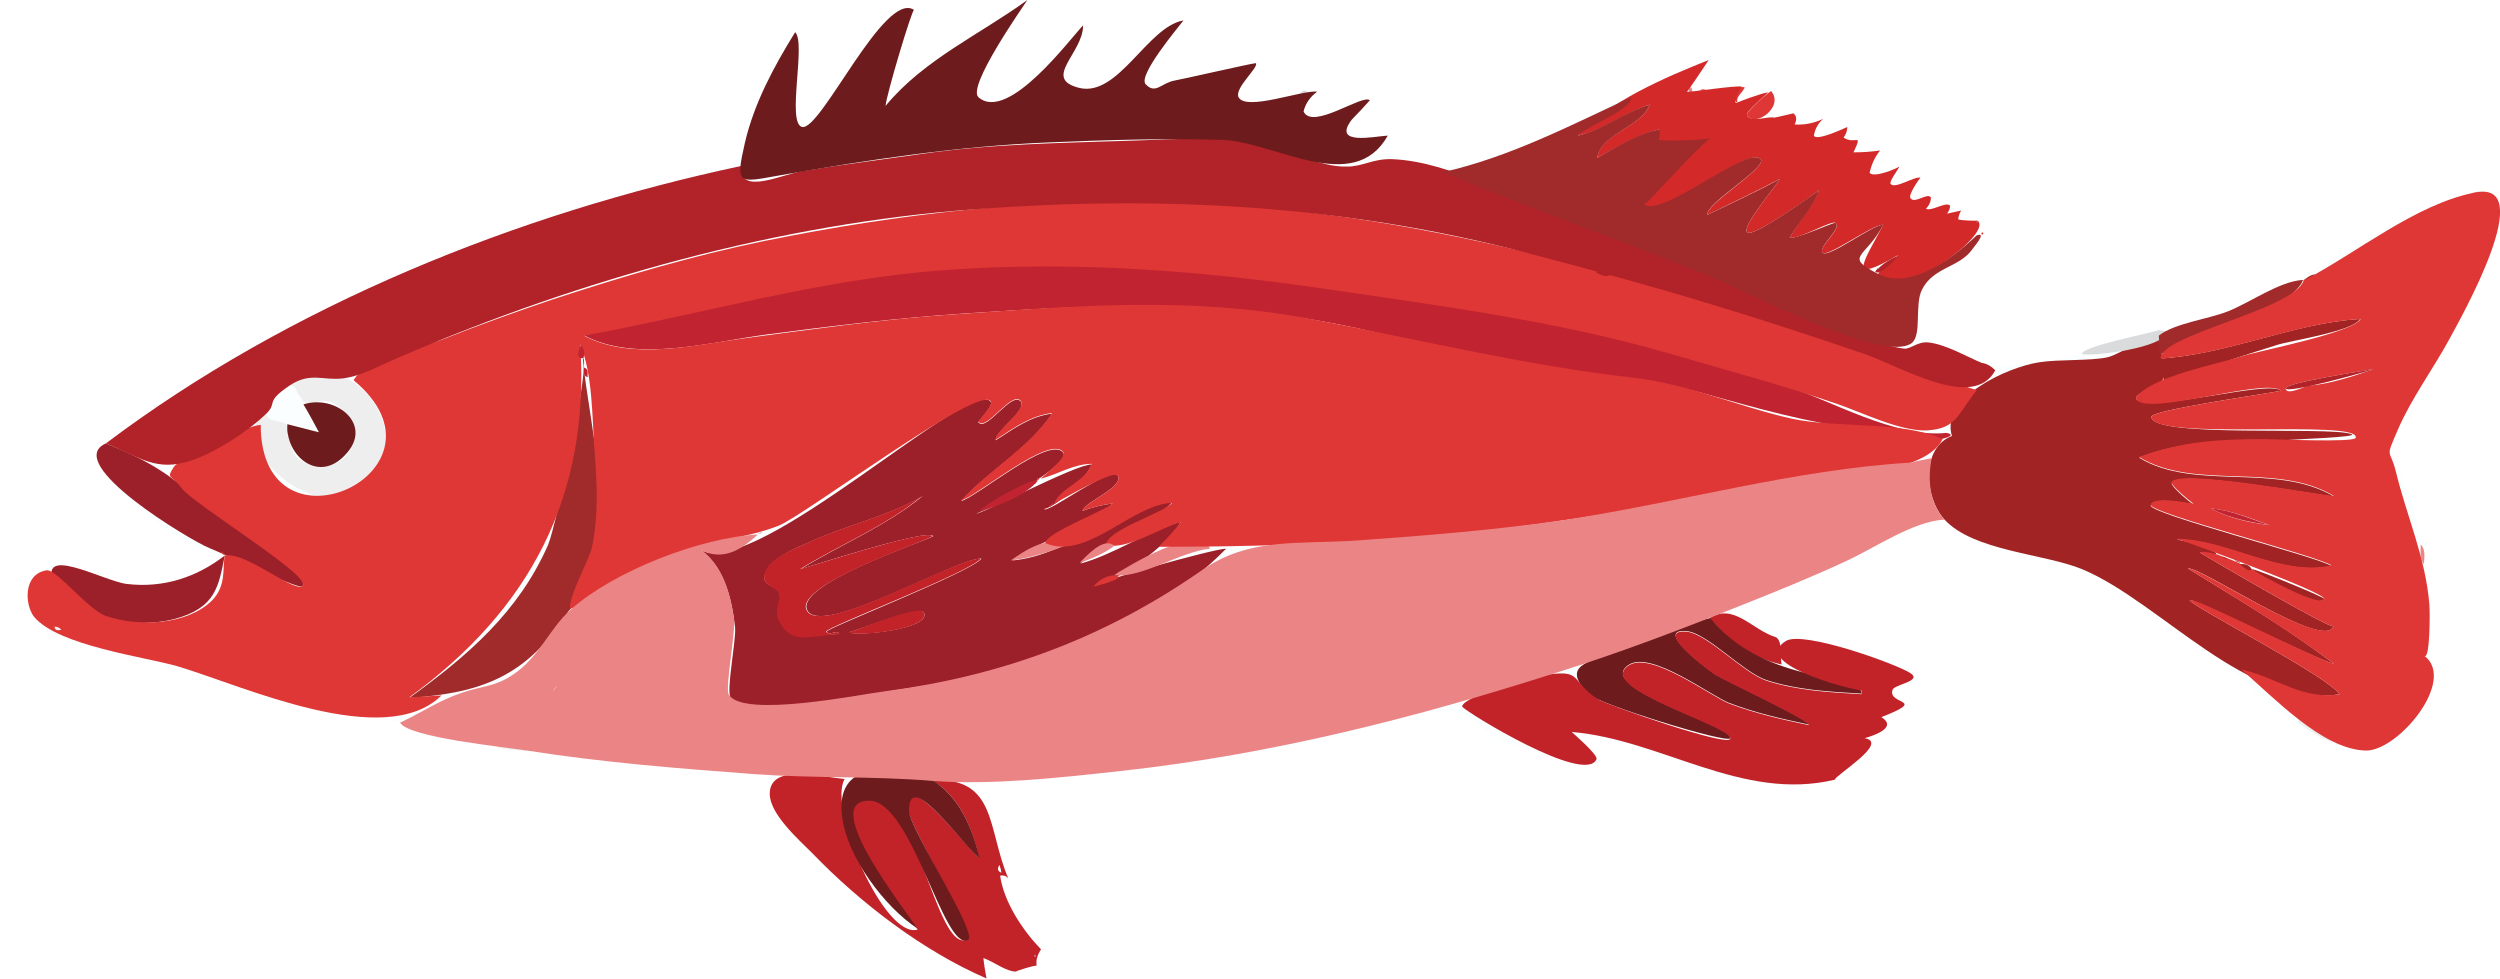
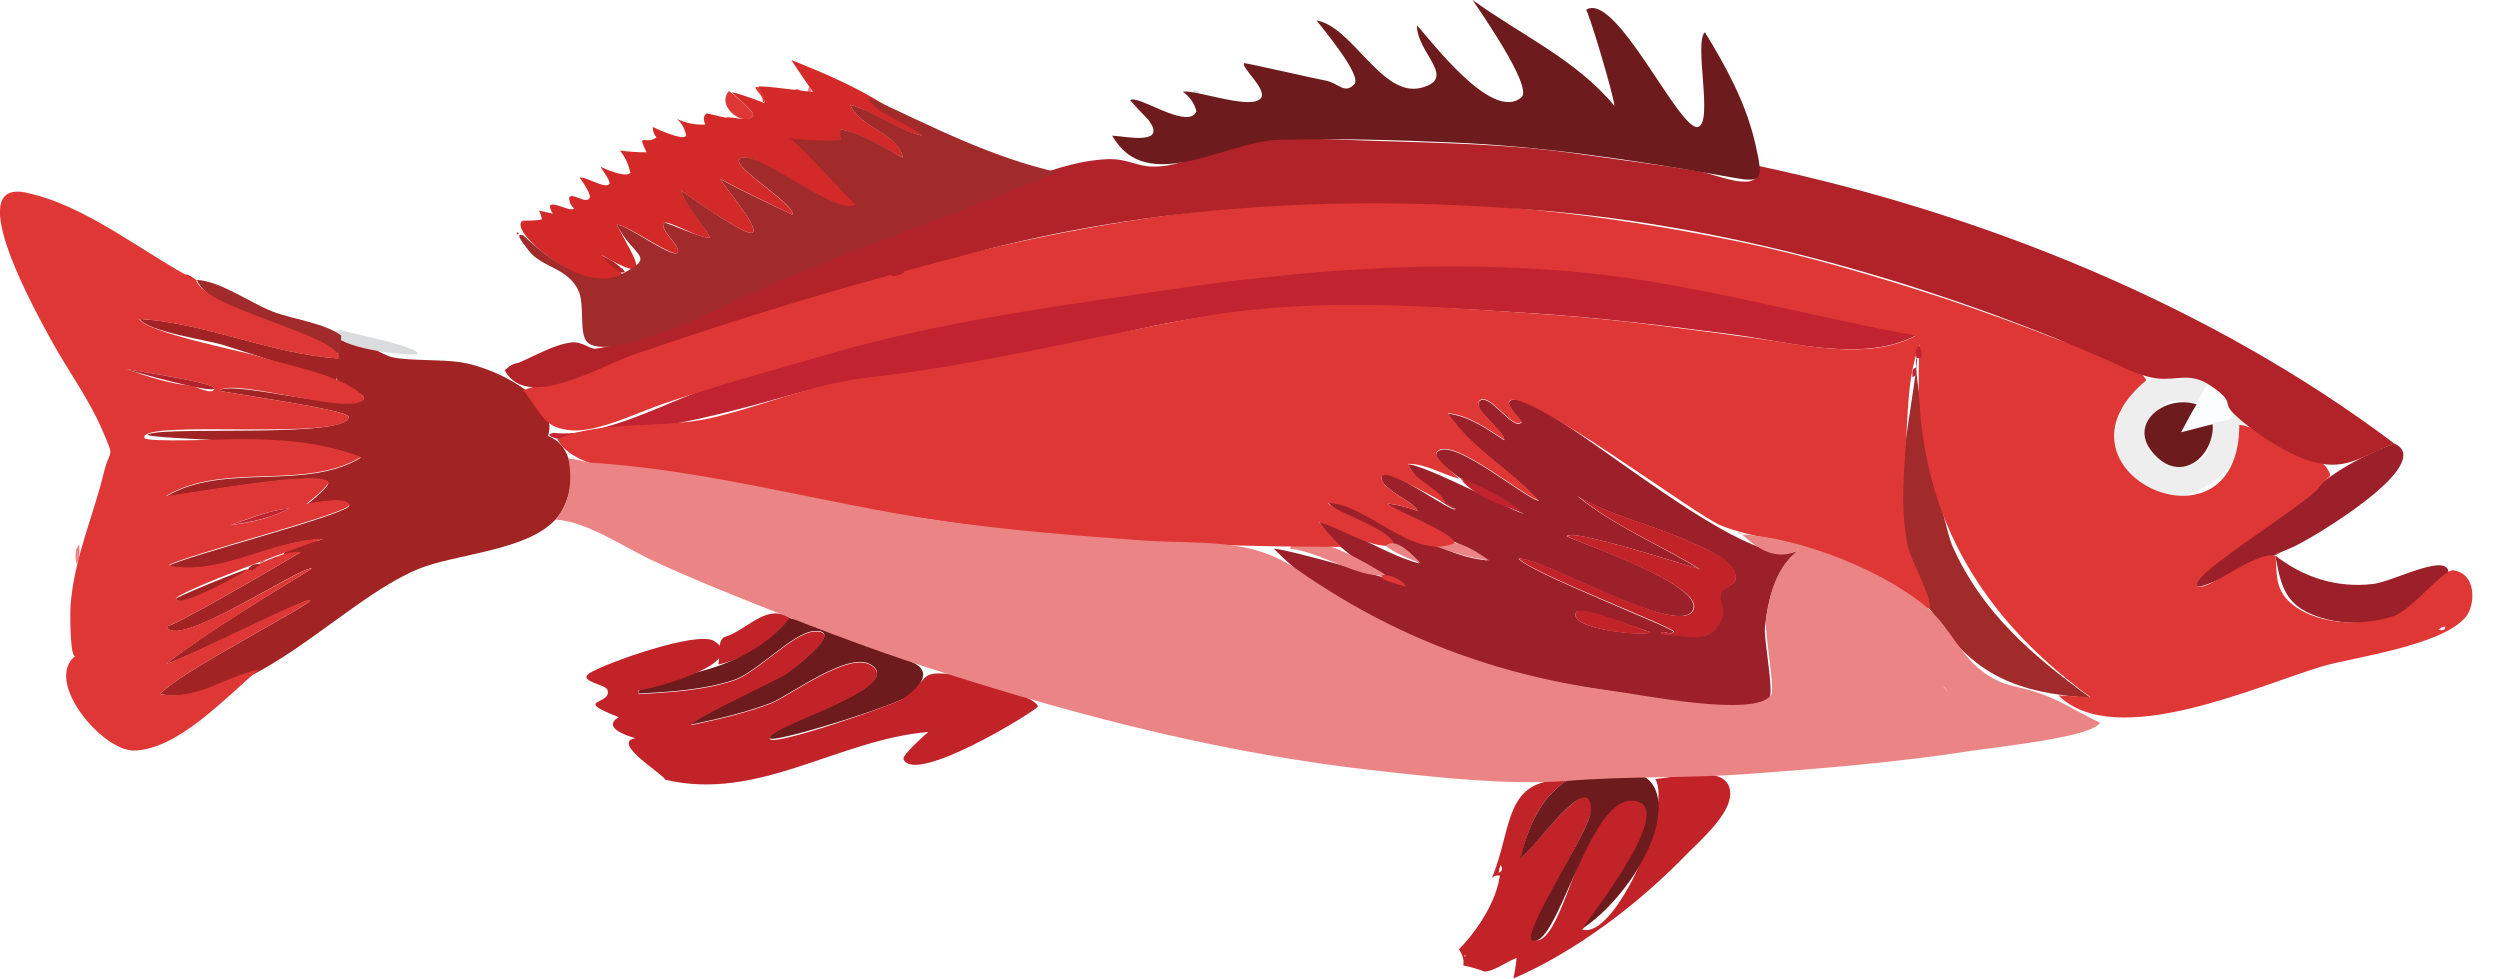
<svg xmlns="http://www.w3.org/2000/svg" version="1.1" id="Layer_1" x="0px" y="0px" viewBox="0 0 403.7 158" style="enable-background:new 0 0 403.7 158;" xml:space="preserve">
  <style type="text/css">
	.st0{fill:#FBFEFF;}
	.st1{fill:#C22329;}
	.st2{fill:#9C2029;}
	.st3{fill:#EEEEEF;}
	.st4{fill:#A22323;}
	.st5{fill:#D9DBDD;}
	.st6{fill:#A12A2B;}
	.st7{fill:#DF3735;}
	.st8{fill:#EB8585;}
	.st9{fill:#D32A29;}
	.st10{fill:#C12331;}
	.st11{fill:#B12328;}
	.st12{fill:#6E1B1D;}
</style>
-   <g>
+   <g transform="translate(403.7, 0) scale(-1, 1)">
    <path class="st0" d="M399.6,31.1c-12.7,2.6-24.6,13.2-36.7,18.1c-11.3,4.6-23.6,7.7-35.1,9.4c-5.2,0.8-9.9,0.6-14.5-2.8   c-4.2-3-3.8-0.4-3.5-5.6c0.2-4.3,2.4-5.4,5.4-8c2.7-2.4,4.9-2.6,4.6-5.6c-0.2-2.5-2,0.4-3.4-1.2c0.1-0.5,0.2-1,0.5-1.4   c-0.8,0.2-1.5,0.3-2.3,0.5c0.3-0.4,0.5-0.8,0.5-1.3c-0.7-0.7-3,1-3.9,0.5c0.5-0.5,0.8-1.1,0.8-1.8c-0.5-0.9-2.6,1.1-3.3,0.1   c-0.4-0.6,1.5-3.2,1.6-3.3c-0.9-0.3-4.1,1.9-4.8,1c-0.3-0.4,1.3-2.4,1.4-2.8c-0.4,0.3-4.1,1.9-4.8,1c0.3-1.3,0.8-2.5,1.7-3.6   c-1.4,0.2-2.8,0.3-4.3,0.3c1.6-3.4,0.2-1.1-1.6-2.4c0.4-0.5,0.6-1.1,0.6-1.7c0,0-5,2.4-5.4,1.4c0.2-1.1,0.7-2,1.5-2.7   c-1.5,0.7-3,1-4.6,0.9c-0.9-0.4,0.3-0.9-1.4-1.5c-1.3-0.5-3,1.7-4.4,0.4c6.3-7.9-1-2.2-3.5-2.3c-0.3-0.8,0.7-2,1.3-2.4   c-2.5-1.2-6,0.2-8.6,0.7c-0.2-1.4,2.3-3.7,2.7-5.2C265.4,13.9,255.6,19.9,245,24c-5.6,2.2-9.5,3-15.1,2.4c-2.5-0.3-6.1-2-8.6-1.5   c0.9-1.1,1.9-2.1,2.9-3.1c-6.6,0.4-8.8,0.4-2.9-5.6c-1.1-1.1-9.3,4.9-10.7,1.8c-0.3-0.8,1.8-3.1,2.4-3.3c-2-1.1-11.5,3.9-12.9,1   c-0.7-1.5,3.3-4.8,2.8-5.5c-0.1-0.1-12.8,2.8-13.1,2.8c-2.2,0.4-3.1,2.3-4.7,0.6c-1.3-1.4,5.2-9.1,6.1-10.3   c-5.8,1-10.5,12.4-16.8,10.9c-6.1-1.5,0.6-5.6,0.6-10.1C173,6,162.8,19.9,158,15.7c-1.9-1.7,7.2-14.6,7.9-15.7   c-7.7,5.6-16.7,9.6-22.9,17.1c0.1-1.7,4.3-15.7,4.6-15.5c-4.8-3.2-15.1,19.7-18.1,18.9c-2.5-0.7,0.7-13.6-1.1-15.3   c-3.5,5.7-5.2,11.9-8.1,17.8c-2.3,4.7-2.3,4.1-8.3,5.6c-3,0.7-6.1,1.6-9.1,2.4c-14.1,3.9-27.8,8.9-41.1,14.9   c-13.2,5.9-26.1,12.9-38.1,21C17,71.4,13.3,73,19.9,79.6c3.3,3.3,11.3,9.9,16.2,10.1c-4.1,3.8-10.1,5.2-15.6,4.6   c-5.1-0.6-8.9-4-12.7-1.9c-2.8,1.5-4.8,4.7-2.7,7.4c3.7,4.9,18.1,6.2,23.6,7.9c11.8,3.5,23.7,6.5,35.8,9   c15.3,3.2,27.7,5.5,44.6,7.2c2.5,0.2,13.3-0.2,15,1.2c0.6,0.5,2.7,7.7,3.8,9.1c7.4,9.7,20.4,19.1,31.5,23.9   c-0.3-1.1-0.5-2.2-0.5-3.3c1.9,0.7,3.7,2.3,5.4,2.2c-1.1,0,3.7-1.3,3.2-0.9c-0.2-1.4,0.3-2.3,0.7-2.7c0-1.3-2.9-3.6-3.3-4.3   c-0.8-1.4-3-5.5-3.3-7.6c0.5-0.1,0.9,0.1,1.3,0.4c-2.1-5.1-2.4-11-5.7-15.5c1-2.1,22.6-1.8,25.8-2.1c11.4-1.3,22.7-3,33.8-5.6   c4.7-1.1,9.8-3.3,14.6-3.8c5.7-0.5,5.5,1.4,10.7,4.4c1.1,0.6,15,5.3,15.7,3.5c0.3-0.7-3.9-4.3-4-4.4c14.5,1.2,27.5,11.3,42.5,7.7   c0-0.7,8.9-6,4.8-6.7c1.8-0.5,5.3-1.8,2.7-3.4c7.7-3,1-1.9,1.8-4.4c0.2-0.7,3.5-1.2,3.5-2.1c0.2-3.6-26.3-7.6-29.6-10.6   c3.2-4,13.7-6,18.4-8.1c3.9-1.8,11.7-7.3,16.1-6.8c2.2,0.2,6.2,3.2,8.4,3.9c2.9,0.9,5.9,1.3,8.8,2.3c6.4,2.1,12.5,5.2,18.1,8.9   c9.4,6.1,19.5,19.1,29.5,21.7c16.5,4.3,14.2-19.3,12.7-28.8c-0.7-4.8-1.3-9.9-3.4-14.4c-1.3-2.7-2.6-2.1-2.7-4.4   c-0.1-1.6,3.8-7.2,4.5-8.3C392,60.9,410.8,28.8,399.6,31.1C397.1,31.6,402.8,30.4,399.6,31.1z" />
    <path class="st0" d="M320.3,37.7C319.9,37.1,319.8,38.3,320.3,37.7C320.3,37.7,320.3,37.8,320.3,37.7z" />
    <path class="st1" d="M150.6,126c10.4-0.5,8.8,7.8,12.2,15.8c-0.4-0.4-0.8-0.5-1.3-0.4c0.6,4.3,3.7,8.9,6.6,11.9   c-0.3,0.5-0.9,1.4-0.7,2.7c0.5-0.4-4.2,1-3.2,0.9c-1.8,0-3.5-1.5-5.4-2.2c0.1,1.1,0.3,2.2,0.5,3.3c-10.2-4.4-20.4-12.2-28.1-20.2   c-2.1-2.1-7-6.4-6.9-9.7c0.1-4.8,8.1-2.7,12.1-2.3c-2.8,4.5,6.4,26,11.8,24.3c-2.9-3.3-15-18.6-8.8-21.1   c8.4-3.4,11.6,25.2,16.8,22.7c1.4-0.7-9.3-18.2-9.5-20.8c-0.7-7.8,9.7,6.5,11.4,7.6C157,133.7,155,128.8,150.6,126   C152.4,125.9,155.2,128.9,150.6,126z M161.7,140.9c-0.1-0.4-0.2-0.8-0.3-1.2C161.1,140.2,161.1,140.7,161.7,140.9z M167.2,154.3   C166.9,154.2,167.2,154.7,167.2,154.3C167.2,154.3,167.2,154.4,167.2,154.3z" />
    <path class="st2" d="M17.1,71.6c6.9,2.8,10,4.8,15.4,9.4c1.9,1.6,18.9,12.7,16.2,13.7c-0.9,0.3-12.6-5.3-14.9-6.2   C30.8,87.3,9.9,74.8,17.1,71.6C19.7,72.6,15.1,72.5,17.1,71.6z" />
    <path class="st2" d="M36.3,89.7c-1,4.8-1.3,8.5-8.3,10.3c-5.5,1.4-16.2,0.6-19-5.2c-3.6-7.4,7.8-0.9,11.5-0.5   C26.4,95,31.8,93.2,36.3,89.7z" />
    <path class="st3" d="M80.6,120.8c1.7,0.3,2.9,0.3,4.5,0.5C84.5,119.1,79.2,120.6,80.6,120.8z" />
    <path class="st4" d="M379.7,70.1c-3.5-1.3-32.2,0.7-32.3-2.8c0-1.1,19.3-3.8,20.9-4.2c-1.8-1.9-22.9,4.1-23.4,1.1   c1.3-1.7,3.5-1,4.5-3.2c0.3-0.8-0.7-6-0.8-6.7c-3.1,0.4-6.2,2.9-8.3,3.4c-2.8,0.6-7.8,0.3-11,0.8c-5.3,0.8-16,5.8-14.1,11.9   c-5,1.9-4.5,9.9-1.2,13.5c4.7,5.1,16.1,5.5,22.2,8c12.7,5.3,26.8,22.7,41.6,20.2c-2-3-24.5-14.5-24.2-15.2   c0.3-0.5,21,9.9,23.3,10.3c-7.5-5.7-15.6-10.5-23.6-15.4c1.8-0.5,22.2,13.5,23.5,9.3c-0.2,0.7-20.3-11.1-21.6-11.9   c-0.1,0,2.6,0.4,2.7,0.3c-0.1-1-6.2-2.4-6.4-2.4c8.3,0.1,16.8,6.1,25,4.3c-2.3-1.5-29.7-8.5-29.2-9.8c0.5-1.5,6.3-0.2,7.3-0.1   c1.7,1.8-4.1-2.7-3.9-3.5c0.6-2.3,23.8,2,26.2,2.2c-9.3-5.6-22.5-0.8-31.5-6.3c7.9-3,15.2-2.8,23.5-2.8   C370.6,70.9,381.1,70.6,379.7,70.1C376.3,68.9,380,70.2,379.7,70.1z" />
    <path class="st5" d="M348.6,53.3c-1.6,0.6-12.5,2.6-12.4,3.9c2.3,0.3,13.1-1,13.8-3.6C349.5,53.4,349.1,53.4,348.6,53.3   C348,53.5,348.8,53.7,348.6,53.3z" />
    <path class="st6" d="M348.6,54.2c2.5-2,8.1-2.7,11.1-3.9c3.6-1.4,8.4-4.9,12.2-5.1c-1.6,4.6-18.4,10.4-23.1,12   C348.7,56.3,348.7,55.3,348.6,54.2C349,53.9,348.7,55.3,348.6,54.2z" />
    <path class="st1" d="M286.8,102.9c1.1,0.7,0.6,3.1,0.9,4.4c-4.7-1-8.6-3.8-11.6-7.5C280,97.3,283,101.8,286.8,102.9   C287.1,103,284.1,102.1,286.8,102.9z" />
    <path class="st3" d="M371.1,116.7c0.8,0.4,4.5,3.4,5.9,3C375.8,118,371.9,114.1,371.1,116.7C371.2,116.8,371.2,116.4,371.1,116.7z" />
    <path class="st7" d="M286,14.7c-0.4,0.2-4.2,3.4-3.9,3.9C283.3,20.7,288.2,17.3,286,14.7C285.9,14.8,286.3,15,286,14.7z" />
    <path class="st7" d="M280.6,16.7c-1.1-0.9,0.1-3,1.1-2.6C281.5,15,280.2,15.5,280.6,16.7C279.6,15.8,280.2,15.5,280.6,16.7z" />
    <path class="st8" d="M391.4,91.1c-0.7-1-0.5-2.1-0.5-3.2C391.7,88.8,391.5,89.9,391.4,91.1z" />
    <path class="st6" d="M373.8,44.3c-0.4,0.8-1,1.1-1.9,1C372.5,44.9,373,44.4,373.8,44.3z" />
    <path class="st8" d="M273.3,14.8C272,15.3,273.1,13,273.3,14.8C273,15,273.3,14.6,273.3,14.8z" />
    <path class="st5" d="M211.1,14.8c-0.3,0.4-0.8,0.4-1.2,0.4C210.2,14.7,210.5,14.4,211.1,14.8z" />
    <path class="st8" d="M275.4,14.5c-0.3,0.3-0.6,0.3-1,0.2C274.7,14.4,275,14.2,275.4,14.5z" />
    <path class="st3" d="M377.2,119.8c0.4,0,0.5,0.3,0.7,0.5C377.4,120.3,377.2,120.2,377.2,119.8z" />
    <path class="st7" d="M281.2,16.7c-0.2,0.7-0.4,0.4-0.6,0C280.8,16.6,281,16.6,281.2,16.7z" />
    <path class="st7" d="M36.3,89.7C35.4,89.2,35.8,88.6,36.3,89.7C36.3,89.7,36.2,89.3,36.3,89.7z" />
    <path class="st9" d="M320.3,37.7C319.8,38.3,319.9,37.1,320.3,37.7C320.3,37.8,320.3,37.7,320.3,37.7z" />
    <path class="st1" d="M168.1,153.2C168.6,153.6,168.2,153.3,168.1,153.2C168.2,153.3,168.1,153.2,168.1,153.2z" />
    <path class="st8" d="M281.7,14.3C281.6,14,282.1,14.1,281.7,14.3C281.7,14.3,281.8,14.3,281.7,14.3z" />
    <path class="st9" d="M310.1,28.6C310,28,310.1,28.7,310.1,28.6C310.1,28.6,310.1,28.6,310.1,28.6z" />
    <path class="st2" d="M198,88.6c-13.5,13.8-34.4,20.2-53,22.8c-4.5,0.6-23.9,4.9-27,1.3c-0.8-1,0.9-9.3,0.7-11.4   c-0.5-4.4-1.7-9.6-5.4-12.4c9.2,4.3,43.7-28.4,46.7-24c0.5,0.7-2.6,3.7-2,3.3c1.3,1.6,5.3-5,6.8-3.4c1.2,1.4-4.2,4.9-4,6.3   c2.8-1.8,5.6-3.9,9.1-4.3c-3.8,5.7-10.1,9.1-14.7,14.1c2.4-0.5,14.3-10.7,16.5-7.8c1.4,1.9-12.4,9.4-14,9.8   c0.3,0.4,16.1-8,18.6-7.9c-0.8,2.1-5.4,6.7-7.7,7.2c0.6,0.8,10.9-7.1,11.9-5.4c1,1.9-5.3,4.2-5.7,5.7c1.6-0.6,3.2-1,4.9-1.2   c-4.6,4.1-11.3,5.7-16.2,9.2c9.3-0.8,17-9.1,25.8-9.4c-4,4.2-10.6,5.8-14.8,9.9c5.5-1.5,10.5-5.1,16.2-6.8   c-1.9,3.8-10.2,9.7-14.4,10.6C175.7,94.3,196,88.6,198,88.6C194.8,91.8,197.1,88.6,198,88.6z M135.5,102.4c-0.2-0.9-1.6,0.4-2-0.4   c-0.2-0.5,23.3-9.6,25-11.8c-3.9-0.2-26.3,13.1-28.2,8.2c-1.5-4.1,17.9-10.6,20.4-11.8c-0.5-1.4-19.7,4.8-21.4,5.3   c6.5-4,13.7-6.9,19.7-11.8c-5.8,3.4-12.4,4.7-18.4,7.5c-2,0.9-6.1,2.5-7,4.9c-0.9,2.3,2,1.9,2.3,3.4   C126.9,102.2,125.1,103.1,135.5,102.4C135.5,102.3,132.9,102.6,135.5,102.4z M137.1,102.1c1.1,0.7,13.4-0.5,12.1-3.2   C148.6,97.8,138.1,101.9,137.1,102.1C137.7,102.5,140.5,101.4,137.1,102.1z" />
    <path class="st10" d="M314.3,69.9c1.6,0.3,0.1,0.8-0.8,1c-3.2,0.8-9.5-1-12.8-1.5c-8.9-1.2-17.1-3.5-25.7-5.9   c-9.1-2.5-18.2-2.4-27.3-4.2c-9.4-1.9-18.7-4.1-28.1-6.2c-21.7-4.8-41.5-4-63.5-2.5c-10.8,0.7-21.5,2-32.2,3.4   c-9.1,1.2-21.2,4.7-29.7,0.1c18.4-3.4,35.9-8.7,54.7-10.4c20.2-1.8,40.1-0.9,60.2,2c17.8,2.6,36.2,4.5,53.6,9.2   c8.5,2.3,16.9,4.7,25.4,7.3C295.5,64.6,306.1,70.8,314.3,69.9C314.6,70,312.7,70.1,314.3,69.9z" />
    <path class="st6" d="M91.8,98.7c-6.6,10.4-13.8,13.2-25.7,14c9.4-6.8,17.6-13.8,22.4-24.7c1.4-3.3,7-30.3,5.6-30.2   C95.1,69.1,100.9,88.8,91.8,98.7C89.9,101.7,91.9,98.6,91.8,98.7z" />
    <path class="st3" d="M46.7,62.2c11.1-7.9,22.5,10.7,10.5,17.3c-8.2,4.5-21-9.1-14.3-12.7c0.6,1.6,2.6,0.9,3.4,1.8   c0.6,0.6,0.3,3.8,1.4,5c2.3,2.5,7,2.3,8.8-0.8c1.8-3,0.1-6.1-2.7-7.7c-1.8-1-3.8,0.6-5.3-0.4C47.7,64,48.3,62.2,46.7,62.2   C49.4,60.3,47.1,62.2,46.7,62.2z" />
    <path class="st0" d="M9.9,101.7c-1,0.2-3.1-1.2-4-1.8C7.9,101.8,11.1,101.4,9.9,101.7C9.4,101.8,10.2,101.7,9.9,101.7z" />
    <path class="st8" d="M179.9,92.9c1.7-1.2,13.9-8.6,15.5-4.3C190.5,89.1,184.4,93.4,179.9,92.9C182.2,91.2,180.1,92.9,179.9,92.9z" />
    <path class="st8" d="M172.4,88c-2.6,1-6.3,2.2-9.2,2.5C165.8,88.7,169.1,86.5,172.4,88C170.2,88.9,171.2,87.5,172.4,88z" />
    <path class="st8" d="M237.1,61.3" />
    <path class="st7" d="M300.9,56.9c-36.3-12.2-73.2-23.2-111.7-24.3c-22.2-0.6-44,1.9-65.7,6.3c-11.7,2.4-23.1,5.8-34.4,9.5   c-5.9,2-11.8,4.1-17.6,6.4C67.9,56.1,59,58,57.1,61.4c17.6,14.6-15,29.7-15,7.2c-2.5,0.2-12.9,5-14.1,6.9c-1.2,1.9-0.3,1.1,1.3,3.3   c2,2.7,22.2,14.9,19.4,15.9c-1.8,0.6-9-5.6-12.4-5c-0.4,2,0.3,4.9-2.1,7.3c-4.1,4-11.9,4.2-17,2.5c-3-1-8.1-7.7-9.7-7.4   c-3.8,0.6-3.5,5.6-2,7.5c3.9,4.7,18.1,6.5,23.2,8c10.7,3.2,33.4,13.7,42.6,4.7c-1.7,0.1-3.5,0.2-5.2,0.3   c19.5-14.2,29.2-32.5,27.6-57c2,4.9,1.9,11.5,2.3,17.1c0.4,5.3,0.7,10.3-0.4,15.6c-0.4,2-4,8.4-3.5,10c6.3-1.6,12.4-7.1,18.8-9.4   c4.9-1.8,10-2.1,14.8-4c4-1.5,32.4-22.9,34.3-20.1c0.5,0.7-2.6,3.7-2,3.3c1.3,1.6,5.3-5,6.8-3.4c1.2,1.4-4.2,4.9-4,6.3   c2.8-1.8,5.6-3.9,9.1-4.3c-3.8,5.7-10.1,9.1-14.7,14.1c2.4-0.5,14.3-10.7,16.5-7.8c0.7,0.9-3.5,4-3.6,4.3c2.7-0.7,5.3-2.4,8.2-2.4   c-1.1,3-4.9,3.7-6.1,6.4c0.8-0.3,9.7-5.6,10.3-4.5c1,1.9-5.3,4.2-5.7,5.7c1.6-0.6,3.2-1,4.9-1.2c-1.2,1.1-10.9,4.8-10.9,6.4   c6.7,2.9,14-6.3,20.5-6.5c-1.7,1.8-10.5,4.3-10.7,6.8c3.3,0.9,8.8-2.8,12.1-3.7c-1.1,1.4-2.3,2.7-3.6,4c20.9,0,42.5-0.9,63.5-4   c11.8-1.7,23.7-3.6,35.5-5.9c7.1-1.4,24.5-1.2,27.6-7.5c-6.7-3-17-1.7-24.4-3.3c-8.5-1.9-16.7-5.6-25.5-6.6   c-17.7-2-34.6-6.2-52.2-9.5c-20-3.8-39.3-2-59.5-0.6c-10.6,0.8-21.2,2.3-31.7,3.7c-8.3,1.1-18.4,3.7-26.1-0.4   c19.7-3.6,38.4-9.2,58.5-10.6c20.9-1.5,41,0.1,61.6,3.1c18.3,2.7,36.7,5.1,54.5,10.2c9.3,2.7,18.6,5.2,27.7,8.3   c4.1,1.4,10.3,4.5,14.6,4.3c4.7-0.3,4.8-2.4,8-6.5C312.9,61,306.9,58.9,300.9,56.9C297.4,55.7,306.9,58.9,300.9,56.9z M6.1,99.5   C6,98.9,6,98.3,6,97.7C6,98.3,6,98.9,6.1,99.5z M5.9,96.1C6.1,97.7,5.8,95.2,5.9,96.1C5.9,96.2,5.9,96,5.9,96.1z" />
    <path class="st8" d="M179.9,88.1c-0.9,1-4.5,2.5-5.6,2.8C175.2,90.1,178.1,86.6,179.9,88.1C179,89.2,179.4,87.7,179.9,88.1z" />
    <path class="st11" d="M257.7,44c0.7-1.1,1.6-1.4,2.7-1C260.4,44.7,259.5,45,257.7,44C258,43.4,258.5,43.9,257.7,44z" />
    <path class="st10" d="M94.2,57.8c-0.9,0.2-1.1-0.5-0.4-2.1C94.3,56.3,94.5,57,94.2,57.8C94.1,57.8,94.8,57,94.2,57.8z" />
    <path class="st10" d="M94.9,60.9c-0.9-0.2-0.5-1-0.7-1.6C95.2,59.6,94.8,60.4,94.9,60.9z" />
    <path class="st3" d="M9.9,101.7c-0.5,0.1-1,0.2-1.1-0.5C9.2,101.2,9.6,101.3,9.9,101.7z" />
    <path class="st8" d="M123.1,85.9c-0.2,0.3-0.5,0.3-0.7,0.3C122.6,86.1,122.8,86,123.1,85.9z" />
    <path class="st12" d="M276.2,99.8c3.8,4.8,9.4,7.4,15.1,8.8c1.8,0.5,9.2,0.9,9.3,3.4c-5.3-0.3-10.5-0.6-15.4-2.2   c-3.8-1.3-9.5-7.6-12.9-7.9c-5.5-0.4,3.9,6.5,4.7,7c1.6,1,15.2,7.3,15.1,8.1c-4.3-0.9-8.7-1.9-12.9-3.5c-3-1.2-12.5-8.4-16.1-6.2   c-6.1,3.7,16.9,9.9,16.3,11.9c-0.3,1-21.5-5.6-22.9-7.1c-4.5-4.7,0-5.2,4.5-6.8C265.8,103.6,271.1,100.9,276.2,99.8   C279.2,103.6,275.7,99.9,276.2,99.8z" />
    <path class="st12" d="M150.6,126c4.4,2.8,6.4,7.7,7.6,12.6c-2.2-1.4-11.6-15.1-11.4-7.6c0.1,2.9,11.3,19.9,9.5,20.8   c-3.9,1.9-9-22.4-15.9-22.5c-8.3-0.1,5.8,17.6,7.7,20.6c-5.2-3.4-11.3-11.5-12.1-17.9C134.7,122.7,143.8,123.4,150.6,126   C155.2,128.9,150,125.7,150.6,126z" />
    <path class="st5" d="M188.6,111.5" />
    <path class="st7" d="M91.8,98.7c0.1-0.1,0.2-0.2,0.3-0.3C92,98.4,91.9,98.6,91.8,98.7z" />
    <path class="st0" d="M46.7,62.2c1.2,0,4.6,6.8,4.8,7.7c-1.9-0.5-7.2-3.2-8.6-3.1C42.7,66.9,48.8,61,46.7,62.2   C47.1,62.2,45.5,62.8,46.7,62.2z" />
    <path class="st3" d="M43.9,65c0,0.1,0,0.2-0.1,0.2C43.6,65,43.7,65,43.9,65z" />
    <path class="st3" d="M43.6,65.5c-0.1,0.1-0.2,0.2-0.2,0.4C43.3,65.7,43.4,65.5,43.6,65.5z" />
    <path class="st3" d="M43.3,66.3c0,0.2-0.1,0.4-0.3,0.5C42.9,66.6,43.1,66.4,43.3,66.3z" />
    <path class="st4" d="M349.4,62c0-1.4-0.2-2.8-0.6-4.1c11.1-0.7,21.4-5.7,32.3-6.4c-1,2-11.3,3.5-13.4,4.2   C361.6,57.6,355.5,59.6,349.4,62C349.4,60.6,352.4,60.9,349.4,62z" />
    <g>
      <path class="st7" d="M371,115.7C371,115.6,370.9,115.7,371,115.7C371,115.7,371,115.7,371,115.7z" />
      <path class="st7" d="M399.6,31.1c-9.6,1.9-19.1,9.8-27.6,14.2c-1.6,4.7-23.3,8.8-23.1,12.6c11.1-0.7,21.4-5.7,32.3-6.4    c-1.1,2.2-16.6,5.2-19.1,6c-4.3,1.4-14.5,3.2-17.2,6.7c0.6,3.5,21.2-3.4,23.4-1.1c-1.6,0.4-20.9,3.1-20.9,4.2    c0.1,4,33.8,0.3,33,3.4c-0.2,0.8-13.4,0.2-14.9,0.2c-7.1,0-13.4,0.4-20.1,2.9c9.1,5.5,22.2,0.7,31.5,6.3    c-2.5-0.2-25.7-4.5-26.2-2.2c-0.2,0.7,5.6,5.2,3.9,3.5c-1-0.1-6.8-1.4-7.3,0.1c-0.4,1.3,26.8,8.2,29.2,9.8    c-8.2,1.8-16.7-4.2-25-4.3c2.8,0.9,24,8.7,23.8,9.7c-0.4,1.9-16.6-8.6-20.1-7.5c1.3,0.8,21.4,12.6,21.6,11.9    c-1.3,4.1-21.9-9.8-23.5-9.3c8,4.9,16.1,9.8,23.6,15.4c-2.6-0.6-22.9-11-23.3-10.3c-0.3,0.7,22.2,12.2,24.2,15.2    c-6,1-10.3-2.8-15.9-4c5.1,4.3,13.1,13,20.2,13.1c5.2,0,14.6-11.3,9.4-15.3c0.9,0.7,0.9-7.1,0.8-8.2c-0.6-7.7-3.7-14.4-5.4-21.5    c-1-4-1.8-1.9,0.3-6.8c2.2-5.1,5.7-9.8,8.3-14.6C397.4,51.3,410.1,28.9,399.6,31.1C397.1,31.6,402.8,30.4,399.6,31.1z M357,82.1    c3.3,0.3,6.4,1.6,9.5,2.7C363.2,84.4,360,83.7,357,82.1z M380.9,120.1c-0.7-0.2-1.4-0.4-2.1-0.6c1.9,1.5,4.4,0,5.6-1.5    C383.5,119.1,382.3,119.8,380.9,120.1C380.1,120.2,382,120.1,380.9,120.1z M391.5,105.8c-0.5-0.4-0.8-0.9-1.2-1.4    C390.7,104.9,391,105.4,391.5,105.8z M391.4,99.4c0.3-0.3,0.4-0.6,0.4-1C391.8,98.8,391.7,99.1,391.4,99.4z M372.7,62.3    c-0.3,0-3.6,1.7-3.6,0.4c0-0.9,12.5-2.8,14.2-3.1C379.9,60.8,376.3,62,372.7,62.3C371.7,62.4,376.4,62,372.7,62.3z" />
    </g>
    <path class="st11" d="M383.3,59.6c-0.7,0.3-14.2,4.1-14.2,3.1C369.1,61.8,381.6,59.9,383.3,59.6C379.8,60.8,381.4,59.9,383.3,59.6z   " />
    <path class="st4" d="M363.7,91.9c0.8,0.1,11.6,4.5,11.6,4.8C374.9,98.3,364.6,92.7,363.7,91.9z" />
    <path class="st10" d="M366.5,84.8c-3.3-0.5-6.5-1.1-9.5-2.7C360.4,82.4,363.4,83.8,366.5,84.8z" />
    <path class="st4" d="M361.7,91.1c0.8-0.1,1.5,0.1,1.9,0.8C363.1,92.6,361.9,91.2,361.7,91.1z" />
    <path class="st11" d="M360.8,90.5C361.5,90.5,362.5,91.4,360.8,90.5C361.2,90.5,360.8,90.5,360.8,90.5z" />
    <path class="st11" d="M359.8,90.3C359,90.3,358.2,89.4,359.8,90.3C359.3,90.3,359.8,90.3,359.8,90.3z" />
    <path class="st11" d="M359.8,90.3C360,90.3,362.2,90.9,359.8,90.3C360.1,90.2,359.8,90.3,359.8,90.3z" />
    <path class="st4" d="M358.8,89.7C358.5,89.7,356.6,89.1,358.8,89.7C358.5,89.7,358.8,89.7,358.8,89.7z" />
    <path class="st11" d="M320,58.6c-2.4-1-5.8-3-8.6-3.3c-1.7-0.2-2.9,1.1-3.9,1c-4.7-0.6-9.3-3.2-13.6-4.9c-7.7-2.9-15.4-6-22.9-9.3   c-5.2-2.3-10.6-4-15.9-5.9c-9.6-3.4-20.4-10.1-30.3-10.5c-3.1-0.1-4.7,1.2-7.3,1.2c-4.8,0.1-9-2.9-13.6-3.7   c-6.9-1.3-13.9-0.7-20.8-0.5c-11.6,0.4-23.1,0.5-34.6,2.2c-6.3,0.9-12.6,1.7-18.8,2.7c-3.3,0.5-10.5,4.1-10-0.8   C83.5,34.5,46.7,49.3,17.1,71.6c5.6,2.3,8.1,4.6,13.7,2.8c4.2-1.4,9.4-4.9,12.1-7.5c2.1-2-0.3-1.8,3.8-4.6c3.4-2.3,5.4-0.8,8.7-1.2   c3.2-0.4,6.1-2.2,9.5-3.6c28.9-12.4,60.9-21.4,92.4-23.7c30.3-2.3,60-0.7,89.5,7.1c9.9,2.6,19.6,5.2,29.4,8.2   c8.3,2.5,16.5,5.2,24.7,8c5.8,1.9,17.7,9.4,21.3,2.7C321.5,59.1,320.8,58.7,320,58.6z" />
    <path class="st12" d="M218.3,19.3c1-1,2-2.1,2.9-3.1c-1.1-1.1-9.3,4.9-10.7,1.8c0.3-1.3,1.1-2.4,2.2-3.2   c-2.4-0.3-11.5,3.2-12.7,0.9c-0.7-1.5,3.3-4.8,2.8-5.5c-0.1-0.1-12.8,2.8-13.1,2.8c-2.2,0.4-3.1,2.3-4.7,0.6   c-1.3-1.4,5.2-9.1,6.1-10.3c-5.8,1-10.5,12.4-16.8,10.9c-6.1-1.5,0.6-5.6,0.6-10.1C173,6,162.8,19.9,158,15.7   c-1.9-1.7,7.2-14.6,7.9-15.7c-7.7,5.6-16.7,9.6-22.9,17.1c0.1-1.7,4.3-15.7,4.6-15.5c-4.8-3.2-15.1,19.7-18.1,18.9   c-2.5-0.7,0.7-13.6-1.1-15.3c-3.4,5.5-6.6,11.4-8.1,17.8c-1.6,7-1.1,6.5,5.7,5.3c14.2-2.5,28.8-4.7,43.3-5.3   c9.5-0.4,19-0.7,28.2-0.4c8.3,0.3,21.1,9.1,26.6-0.7C222,22,215,23.6,218.3,19.3C219.1,18.2,217.7,20,218.3,19.3z" />
    <g>
      <path class="st9" d="M310.1,28.6C310.1,28.6,310.2,28.7,310.1,28.6C310.1,28.6,310.1,28.6,310.1,28.6z" />
      <path class="st9" d="M319.3,35.6c-0.1,0.1-2.9,0-3.1-0.2c0.1-0.5,0.2-1,0.5-1.4c-0.8,0.2-1.5,0.3-2.3,0.5c0.3-0.4,0.5-0.8,0.5-1.3    c-0.7-0.7-3,1-3.9,0.5c0.5-0.5,0.8-1.1,0.8-1.8c-0.5-0.9-2.6,1.1-3.3,0.1c-0.4-0.6,1.5-3.2,1.6-3.3c-0.9-0.3-4.1,1.9-4.8,1    c-0.3-0.4,1.3-2.4,1.4-2.8c-0.4,0.3-4.1,1.9-4.8,1c0.3-1.3,0.8-2.5,1.7-3.6c-1.4,0.2-2.8,0.3-4.3,0.3c1.6-3.4,0.2-1.1-1.6-2.4    c0.4-0.5,0.6-1.1,0.6-1.7c0,0-5,2.4-5.4,1.4c0.2-1.1,0.7-2,1.5-2.7c-1.5,0.7-3,1-4.6,0.9c0.4-0.8,0.3-1.4-0.2-1.8    c-1,0.2-2,0.5-3.1,0.7c-1-0.3-3.8,0.9-4.4-0.4c-0.3-0.6,3.3-3.4,3.4-3.7c-1.2,0.2-5,1.6-5,1.7c-0.8,0.3,0.4-2.3,0.8-2.6    c-0.7-0.3-8.9,1-8.9,0.8c0,0.2,3.6-5.2,3.5-5.1c-6.8,2.7-16.2,6.7-21.1,12.2c4.2-0.9,7.5-3.7,11.6-5c-1.4,3.7-7.9,4.6-8.5,8.6    c3.1-1.7,6.6-3.8,10-4.6c-0.2,4.5-4.7,5.8-6.1,9.6c1,0.7,7.8-4.8,8.9-5.2c-0.9,0.3-6.7,8.9-6.6,9c3.1,2.2,18-10.9,20.2-8.6    c1.2,1.3-9,7.3-8.6,9c3.9-1.9,7.9-3.8,11.7-5.8c-0.6,1.2-6.1,7.5-5.3,8.6c0.8,1.1,11.3-6.5,11.7-6.8c-1.2,2.8-3.3,5-4.8,7.7    c1.7,0.2,6.8-2.9,7.4-2.4c1.1,1-2.9,3.9-2.1,4.8c0.7,0.9,8.1-4.6,9.8-4.5c-3,5.8-6.2,9.9,2.4,4.9c-0.5,0.8-4.5,2.9-3,4.1    C307.1,48.5,322.1,37.6,319.3,35.6C319.3,35.6,319.7,35.8,319.3,35.6z M319.3,35.9C318.9,36.1,319.9,35.5,319.3,35.9    C319.2,35.9,319.4,35.8,319.3,35.9z" />
    </g>
    <path class="st9" d="M268,22.5c3.2,2.1-1.9,3.4-3.3,3.8C265,24.4,266.1,23.1,268,22.5C268.7,23,266.1,23,268,22.5z" />
    <path class="st11" d="M302.8,43.9c1-1.2,2.3-2,3.7-2.6C306.2,41.8,303.6,44.6,302.8,43.9C303.7,42.5,303,44,302.8,43.9z" />
    <path class="st1" d="M308.5,108.7c-2.3-1.5-17.3-6.9-20.1-5.2c-5.7,3.5,9.3,7.6,12.2,8c0,0.2,0,0.4,0,0.6   c-5.3-0.3-10.5-0.6-15.4-2.2c-3.8-1.3-9.5-7.6-12.9-7.9c-5.5-0.4,3.9,6.5,4.7,7c1.6,1,15.2,7.3,15.1,8.1c-4.3-0.9-8.7-1.9-12.9-3.5   c-3-1.2-12.5-8.4-16.1-6.2c-6.1,3.7,16.9,9.9,16.3,11.9c-0.4,1.4-20.2-5.6-21.4-6.4c-4.5-3-2.4-4.7-7.9-4c-1.9,0.2-13.8,3.4-14,5.2   c0.8,1,19.9,12.7,21.7,8.5c0.3-0.7-3.9-4.3-4-4.4c14.5,1.2,27.5,11.3,42.5,7.7c0-0.7,8.9-6,4.8-6.7c1.8-0.5,5.3-1.8,2.7-3.4   c7.7-3,1-1.9,1.8-4.4C305.9,110.5,310.5,110,308.5,108.7z" />
    <path class="st6" d="M319.2,38c-4.6,4.4-11.1,8.8-16,6.2c-5.6-2.9-1.9-2.5,0.9-7.9c-1.6-0.1-8.9,5.5-9.8,4.5   c-0.8-0.9,3.2-3.9,2.1-4.8c-0.2-0.2-6.2,2.6-7.4,2.4c1.5-2.6,3.7-4.8,4.8-7.7c-0.8,0.5-10.9,7.9-11.7,6.8c-0.8-1.1,4.7-7.4,5.3-8.6   c-3.8,2.1-7.8,3.9-11.7,5.8c-0.4-1.8,9.8-7.7,8.6-9c-2.1-2.3-15.8,9.5-18.8,7.3c0.3,0.2,9.3-10.1,10.8-10.7   c-0.8,0.3-8.4,0.6-8.5,0.2c0.3-0.5,0.3-1,0.1-1.6c-3.5,0.7-7,2.9-10,4.6c0.7-4,7.1-4.9,8.5-8.6c-4.1,1.2-7.4,4-11.6,5   c1.5-1.6,8.7-4.1,8.6-6.2c-9.9,4.6-19.7,9.7-30.4,12.1c14.5,6.1,29.4,11.2,44,17.2c5.1,2.1,27.2,13.8,31.7,10.4   c1.7-1.3,0.4-6.3,1.7-8.7c1.8-3.5,5.8-3.5,7.9-6.2C318.6,40,321,37.4,319.2,38C316.4,40.6,319.4,37.9,319.2,38z" />
    <path class="st0" d="M319.3,35.5C319.4,35.6,319,36.4,319.3,35.5C319.4,35.7,319.3,35.5,319.3,35.5z" />
    <path class="st0" d="M161.7,140.9c-0.7-0.3-0.6-0.7-0.3-1.2C161.5,140.1,161.6,140.5,161.7,140.9z" />
    <path class="st12" d="M148.1,149.8C148.7,150.5,148.1,149.9,148.1,149.8C148.2,149.9,148.1,149.8,148.1,149.8z" />
    <path class="st0" d="M167.2,154.3C167.2,154.7,166.9,154.2,167.2,154.3C167.2,154.4,167.2,154.3,167.2,154.3z" />
    <path class="st1" d="M135.5,102.4c-5.5,0.4-7.8,1.7-9.8-2.3c-0.7-1.5,0.4-3.2,0.1-4.2c-0.4-1.3-3-1.2-2.3-3.4c0.8-2.5,5-3.9,7-4.9   c6-2.8,12.6-4.1,18.4-7.5c-5.9,4.9-13.2,7.8-19.7,11.8c1.7-0.4,20.8-6.7,21.4-5.3c-2.4,1.3-21.9,7.8-20.4,11.8   c1.8,4.9,24.2-8.4,28.2-8.2c-1.9,2.3-25.3,11.2-25,11.8C133.9,102.8,135.3,101.5,135.5,102.4C132.9,102.6,135.5,102.3,135.5,102.4z   " />
    <path class="st1" d="M137.1,102.1c1.3-0.3,11.4-4.6,12.1-3.2C150.5,101.6,138.2,102.9,137.1,102.1   C140.5,101.4,137.7,102.5,137.1,102.1z" />
    <path class="st10" d="M167.6,77.6c-1.9,2.4-6.6,4.2-9.5,5C158.9,81.4,166.9,77,167.6,77.6C166.6,78.9,167.5,77.5,167.6,77.6z" />
    <path class="st7" d="M179.9,92.9c2.8,0.3-3.4,1.9-3.3,1.8C177.5,93.6,178.6,93,179.9,92.9C180.1,92.9,178.5,93,179.9,92.9z" />
    <path class="st7" d="M170.1,81.2C170.1,81.7,168.3,82.5,170.1,81.2C170.1,81.9,170.1,81.2,170.1,81.2z" />
    <path class="st7" d="M169.2,81.9C169.1,82,167.4,82.5,169.2,81.9C169,82.2,169.2,81.9,169.2,81.9z" />
    <path class="st10" d="M158.2,82.7C158.2,82.7,156.5,83.3,158.2,82.7C158.1,82.9,158.2,82.7,158.2,82.7z" />
    <path class="st7" d="M176.6,94.7C176.2,94.9,175.6,95,176.6,94.7C176.5,94.8,176.6,94.7,176.6,94.7z" />
    <path class="st7" d="M167.6,77.6C167.1,77.1,168.2,76.9,167.6,77.6C167.5,77.5,167.7,77.5,167.6,77.6z" />
    <path class="st12" d="M46.4,68.5c1.7,0.4,3.4,0.9,5.1,1.3c-0.8-1.5-1.6-3-2.5-4.5c5.2-1.7,11.5,3.3,6.7,8.2   C51.4,78.1,46.1,73.6,46.4,68.5C48,69,46.2,72.5,46.4,68.5z" />
    <path class="st8" d="M308.6,74.7c-18.8,1.1-37.6,6.5-56.2,9.3c-11.1,1.6-22.3,2.5-33.6,3.3c-9.4,0.6-17.1-0.5-24.6,4.7   c-15.6,10.9-32.2,17.1-51.1,19.6c-4.1,0.5-23,4.4-25.4,0.6c-0.7-1,1.2-10.4,0.8-12.5c-0.6-4-1.8-8.3-5.2-10.8   c3.6,1.7,6.5-0.2,9.1-2.6c-9.3,0.5-23.2,5.9-30.2,12.1c-3.5,3.1-5.1,7.7-9.3,10.5c-3.1,2.1-5,1.8-8.4,3c-3.6,1.2-6.3,3.1-9.9,4.8   c1.4,2.4,16.7,3.9,20.5,4.5c12,1.9,24.5,2.9,36.6,3.8c9.6,0.7,19.2,0.3,28.9,1.1c9.6,0.7,20.4-0.5,30.4-1.6   c24.5-2.7,47.6-8.6,70.4-15.9c9.9-3.1,19.9-6.9,29.4-10.7c5.8-2.3,11.5-4.6,17.1-7.2c4.7-2.1,10.9-6.5,16.1-6.8   c-2.5-2.8-2.7-6.4-2.1-9.9C310.8,74.2,309.7,74.4,308.6,74.7C304.3,75,309.8,74.6,308.6,74.7z M89.3,111.9c0-0.5,0.3-0.9,0.7-1.1   C89.6,111.1,89.3,111.5,89.3,111.9z" />
  </g>
</svg>
